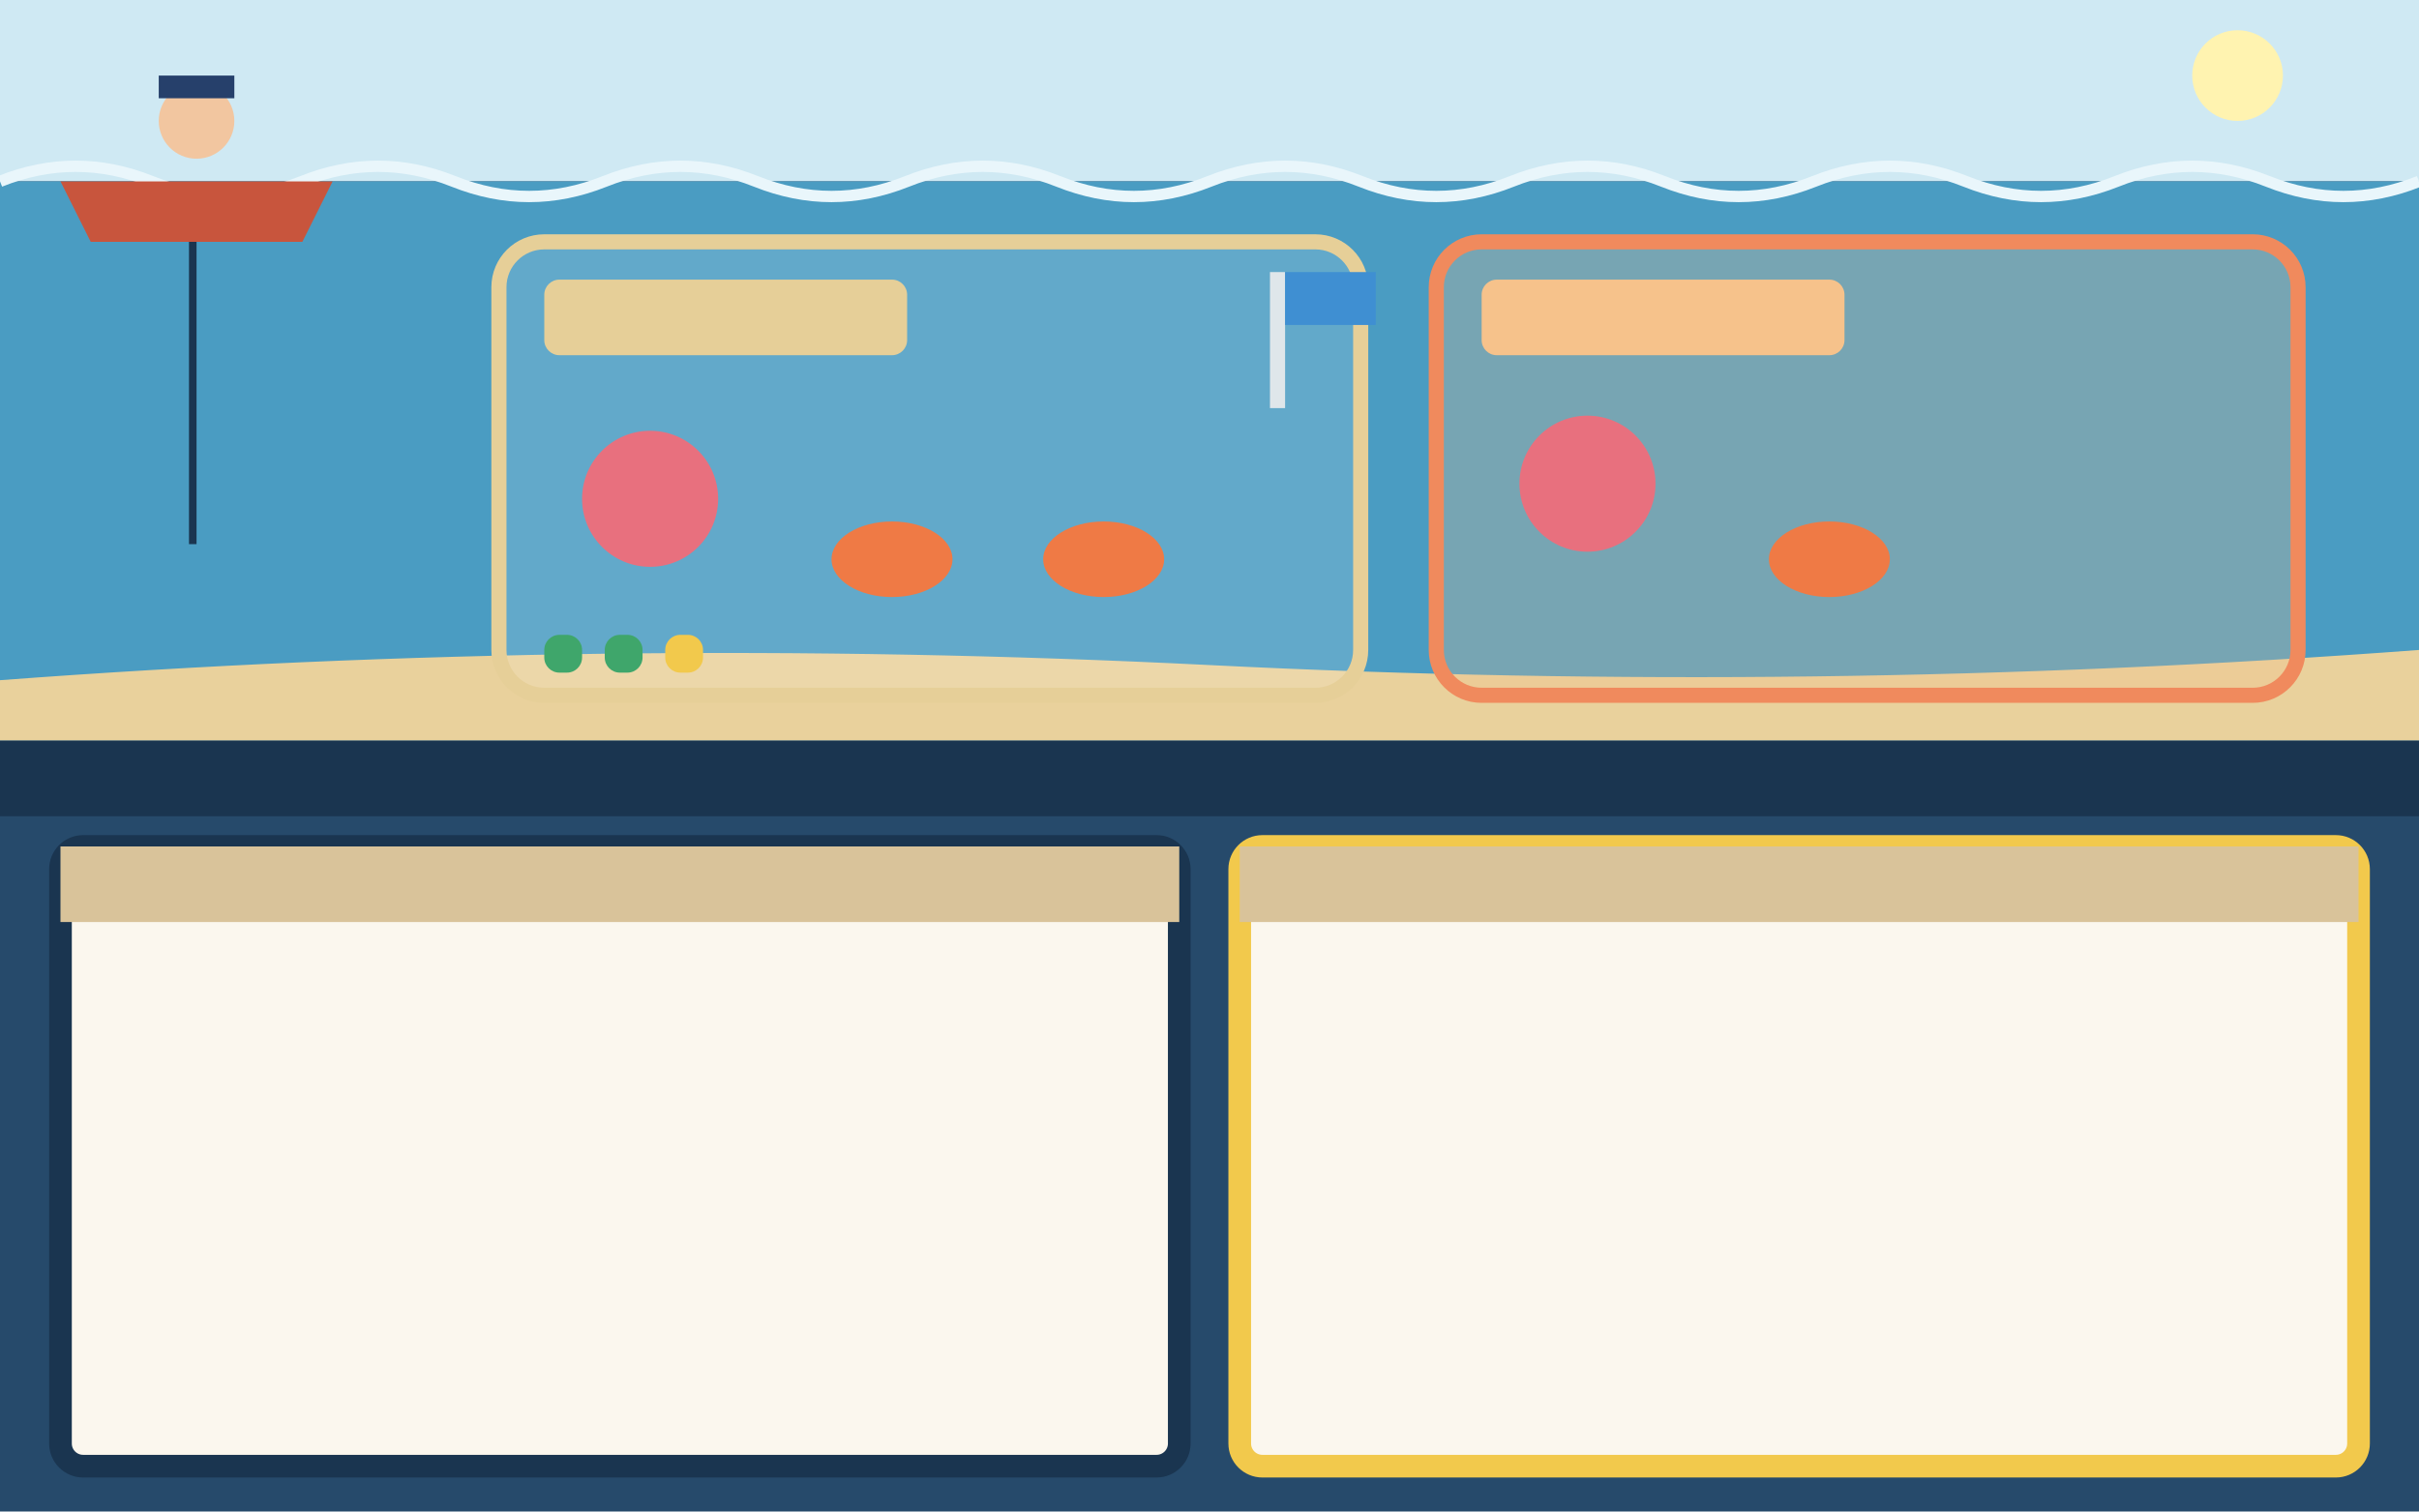
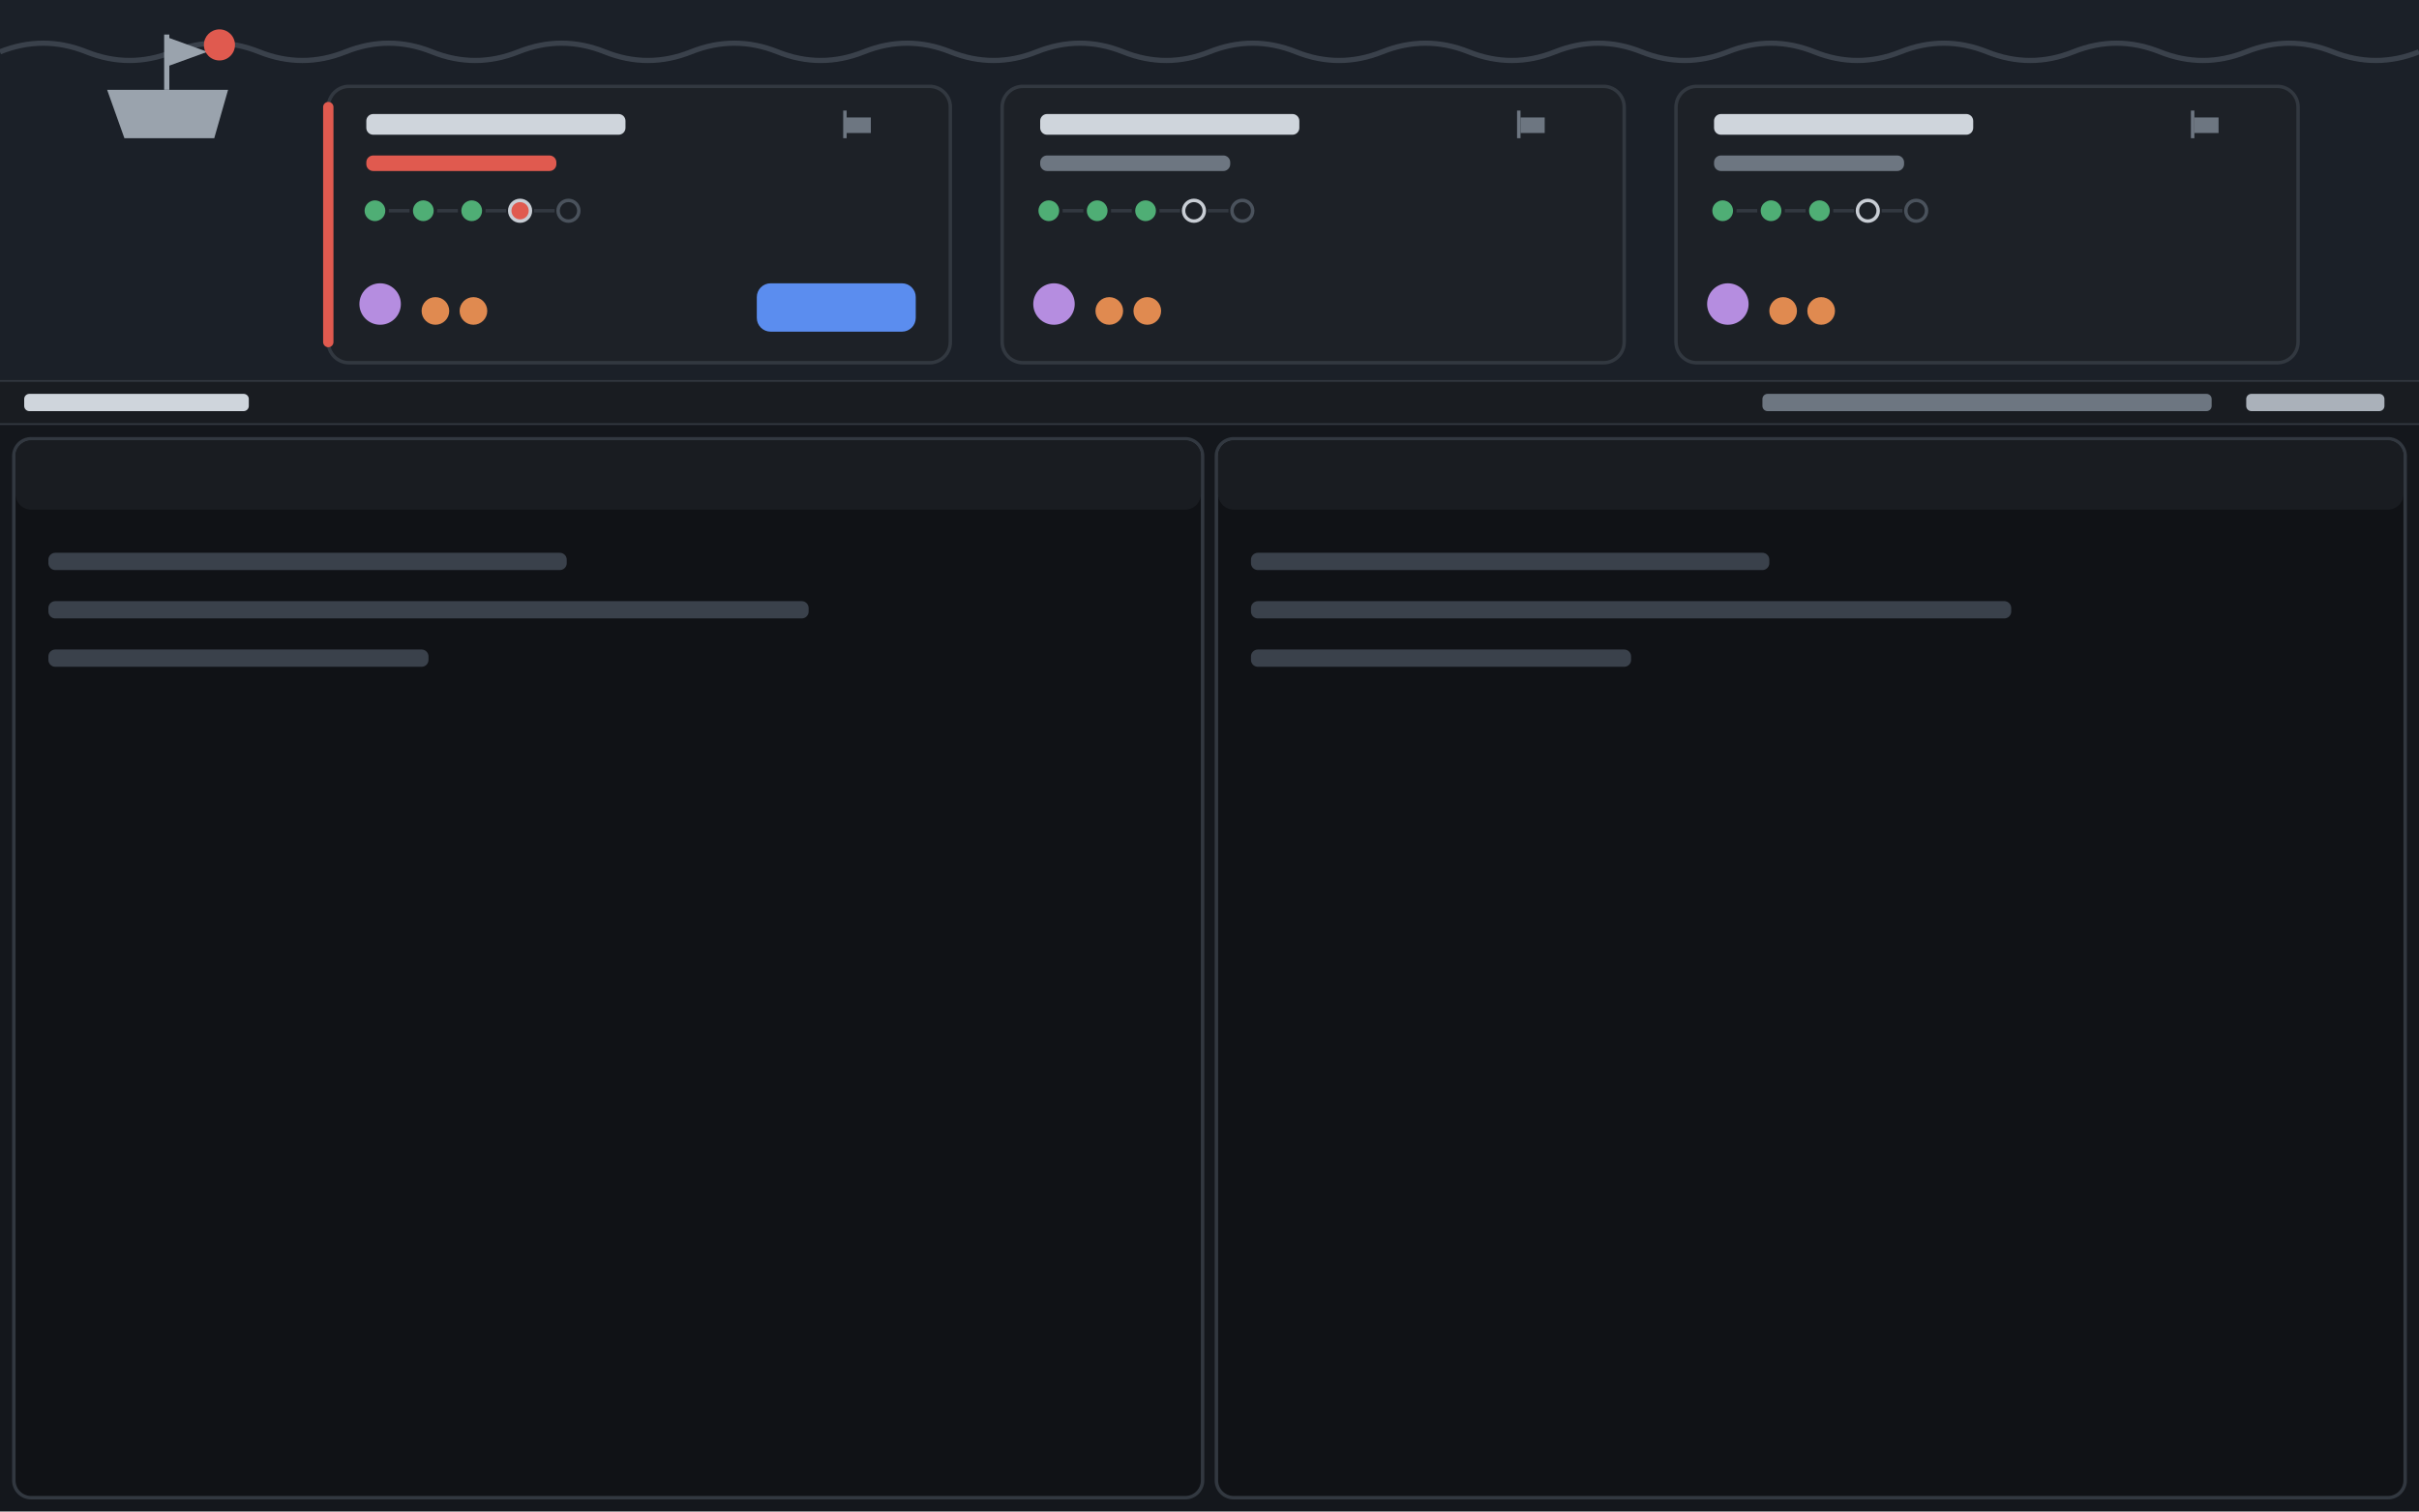
- <svg xmlns="http://www.w3.org/2000/svg" width="320" height="200" viewBox="0 0 320 200">
-   <rect width="320" height="200" fill="#264a6b" />
-   <rect width="320" height="24" fill="#cfe9f3" />
-   <rect y="24" width="320" height="74" fill="#4a9cc2" />
-   <path d="M0 24Q10 20 20 24T40 24T60 24T80 24T100 24T120 24T140 24T160 24T180 24T200 24T220 24T240 24T260 24T280 24T300 24T320 24" fill="none" stroke="#e9f6fb" stroke-width="1.5" />
-   <path d="M0 90Q80 84 160 88T320 86V98H0z" fill="#e9d19c" />
-   <circle cx="296" cy="10" r="6" fill="#fff3b0" />
-   <path d="M8 24H44L40 32H12Z" fill="#c8553d" />
-   <circle cx="26" cy="16" r="5" fill="#f2c6a0" />
-   <rect x="21" y="10" width="10" height="3" fill="#26406b" />
-   <rect x="25" y="32" width="1" height="40" fill="#1a3550" />
-   <rect x="66" y="32" width="114" height="60" rx="6" fill="#ffffff22" stroke="#e6cf98" stroke-width="2" />
-   <rect x="190" y="32" width="114" height="60" rx="6" fill="#f6c28b44" stroke="#f08a5d" stroke-width="2" />
-   <rect x="72" y="37" width="48" height="10" rx="2" fill="#e6cf98" />
-   <rect x="196" y="37" width="48" height="10" rx="2" fill="#f6c28b" />
-   <g fill="#e8707e">
-     <circle cx="86" cy="66" r="9" />
-     <circle cx="210" cy="64" r="9" />
-   </g>
-   <g fill="#ef7a45">
-     <ellipse cx="118" cy="74" rx="8" ry="5" />
-     <ellipse cx="146" cy="74" rx="8" ry="5" />
-     <ellipse cx="242" cy="74" rx="8" ry="5" />
-   </g>
-   <g fill="#3fa66b">
-     <rect x="72" y="84" width="5" height="5" rx="2" />
-     <rect x="80" y="84" width="5" height="5" rx="2" />
-   </g>
-   <rect x="88" y="84" width="5" height="5" rx="2" fill="#f2c94c" />
-   <rect x="168" y="36" width="2" height="18" fill="#dfe6ea" />
-   <rect x="170" y="36" width="12" height="7" fill="#3f8fd2" />
-   <rect y="98" width="320" height="10" fill="#1a3550" />
-   <rect x="8" y="112" width="148" height="82" rx="3" fill="#fbf7ee" stroke="#1a3550" stroke-width="3" />
-   <rect x="164" y="112" width="148" height="82" rx="3" fill="#fbf7ee" stroke="#f2c94c" stroke-width="3" />
-   <rect x="8" y="112" width="148" height="10" fill="#d9c39a" />
-   <rect x="164" y="112" width="148" height="10" fill="#d9c39a" />
+ <svg xmlns="http://www.w3.org/2000/svg" width="1400" height="875" viewBox="0 0 1400 875">
+   <rect width="1400" height="875" fill="#14171c" />
+   <rect width="1400" height="220" fill="#7aa8d0" fill-opacity="0.07" />
+   <path d="M0 30Q25 20 50 30T100 30T150 30T200 30T250 30T300 30T350 30T400 30T450 30T500 30T550 30T600 30T650 30T700 30T750 30T800 30T850 30T900 30T950 30T1000 30T1050 30T1100 30T1150 30T1200 30T1250 30T1300 30T1350 30T1400 30" fill="none" stroke="#3a414b" stroke-width="3" />
+   <path d="M62 52H132L124 80H72Z" fill="#9aa3ad" />
+   <rect x="95" y="20" width="3" height="32" fill="#9aa3ad" />
+   <path d="M98 22L120 30L98 38Z" fill="#9aa3ad" />
+   <circle cx="127" cy="26" r="9" fill="#e05a4f" />
+   <rect x="190" y="50" width="360" height="160" rx="12" fill="#1d2127" stroke="#323840" stroke-width="2" />
+   <path d="M190 62V198" stroke="#e05a4f" stroke-width="6" stroke-linecap="round" />
+   <rect x="212" y="66" width="150" height="12" rx="4" fill="#cfd5dc" />
+   <rect x="212" y="90" width="110" height="9" rx="4" fill="#e05a4f" />
+   <rect x="490" y="68" width="14" height="9" fill="#6d7681" />
+   <rect x="488" y="64" width="2" height="16" fill="#6d7681" />
+   <circle cx="217" cy="122" r="6" fill="#4fae75" />
+   <circle cx="245" cy="122" r="6" fill="#4fae75" />
+   <rect x="225" y="121" width="12" height="2" fill="#323840" />
+   <circle cx="273" cy="122" r="6" fill="#4fae75" />
+   <rect x="253" y="121" width="12" height="2" fill="#323840" />
+   <circle cx="301" cy="122" r="6" fill="#e05a4f" stroke="#c8cdd4" stroke-width="2" />
+   <rect x="281" y="121" width="12" height="2" fill="#323840" />
+   <circle cx="329" cy="122" r="6" fill="none" stroke="#4a525c" stroke-width="2" />
+   <rect x="309" y="121" width="12" height="2" fill="#323840" />
+   <circle cx="220" cy="176" r="12" fill="#b58de0" />
+   <circle cx="252" cy="180" r="8" fill="#e08a50" />
+   <circle cx="274" cy="180" r="8" fill="#e08a50" />
+   <rect x="438" y="164" width="92" height="28" rx="8" fill="#5b8def" />
+   <rect x="580" y="50" width="360" height="160" rx="12" fill="#1d2127" stroke="#323840" stroke-width="2" />
+   <rect x="602" y="66" width="150" height="12" rx="4" fill="#cfd5dc" />
+   <rect x="602" y="90" width="110" height="9" rx="4" fill="#6d7681" />
+   <rect x="880" y="68" width="14" height="9" fill="#6d7681" />
+   <rect x="878" y="64" width="2" height="16" fill="#6d7681" />
+   <circle cx="607" cy="122" r="6" fill="#4fae75" />
+   <circle cx="635" cy="122" r="6" fill="#4fae75" />
+   <rect x="615" y="121" width="12" height="2" fill="#323840" />
+   <circle cx="663" cy="122" r="6" fill="#4fae75" />
+   <rect x="643" y="121" width="12" height="2" fill="#323840" />
+   <circle cx="691" cy="122" r="6" fill="none" stroke="#c8cdd4" stroke-width="2" />
+   <rect x="671" y="121" width="12" height="2" fill="#323840" />
+   <circle cx="719" cy="122" r="6" fill="none" stroke="#4a525c" stroke-width="2" />
+   <rect x="699" y="121" width="12" height="2" fill="#323840" />
+   <circle cx="610" cy="176" r="12" fill="#b58de0" />
+   <circle cx="642" cy="180" r="8" fill="#e08a50" />
+   <circle cx="664" cy="180" r="8" fill="#e08a50" />
+   <rect x="970" y="50" width="360" height="160" rx="12" fill="#1d2127" stroke="#323840" stroke-width="2" />
+   <rect x="992" y="66" width="150" height="12" rx="4" fill="#cfd5dc" />
+   <rect x="992" y="90" width="110" height="9" rx="4" fill="#6d7681" />
+   <rect x="1270" y="68" width="14" height="9" fill="#6d7681" />
+   <rect x="1268" y="64" width="2" height="16" fill="#6d7681" />
+   <circle cx="997" cy="122" r="6" fill="#4fae75" />
+   <circle cx="1025" cy="122" r="6" fill="#4fae75" />
+   <rect x="1005" y="121" width="12" height="2" fill="#323840" />
+   <circle cx="1053" cy="122" r="6" fill="#4fae75" />
+   <rect x="1033" y="121" width="12" height="2" fill="#323840" />
+   <circle cx="1081" cy="122" r="6" fill="none" stroke="#c8cdd4" stroke-width="2" />
+   <rect x="1061" y="121" width="12" height="2" fill="#323840" />
+   <circle cx="1109" cy="122" r="6" fill="none" stroke="#4a525c" stroke-width="2" />
+   <rect x="1089" y="121" width="12" height="2" fill="#323840" />
+   <circle cx="1000" cy="176" r="12" fill="#b58de0" />
+   <circle cx="1032" cy="180" r="8" fill="#e08a50" />
+   <circle cx="1054" cy="180" r="8" fill="#e08a50" />
+   <rect x="1370" y="50" width="0" height="0" />
+   <rect y="220" width="1400" height="26" fill="#191c21" />
+   <path d="M0 220.5H1400M0 245.5H1400" stroke="#323840" />
+   <rect x="14" y="228" width="130" height="10" rx="3" fill="#cfd5dc" />
+   <rect x="1020" y="228" width="260" height="10" rx="3" fill="#6d7681" />
+   <rect x="1300" y="228" width="80" height="10" rx="3" fill="#aab1ba" />
+   <rect x="8" y="254" width="688" height="613" rx="10" fill="#101216" stroke="#323840" stroke-width="2" />
+   <rect x="9" y="255" width="686" height="40" rx="9" fill="#191c21" />
+   <rect x="28" y="320" width="300" height="10" rx="4" fill="#3a414b" />
+   <rect x="28" y="348" width="440" height="10" rx="4" fill="#3a414b" />
+   <rect x="28" y="376" width="220" height="10" rx="4" fill="#3a414b" />
+   <rect x="704" y="254" width="688" height="613" rx="10" fill="#101216" stroke="#323840" stroke-width="2" />
+   <rect x="705" y="255" width="686" height="40" rx="9" fill="#191c21" />
+   <rect x="724" y="320" width="300" height="10" rx="4" fill="#3a414b" />
+   <rect x="724" y="348" width="440" height="10" rx="4" fill="#3a414b" />
+   <rect x="724" y="376" width="220" height="10" rx="4" fill="#3a414b" />
</svg>
